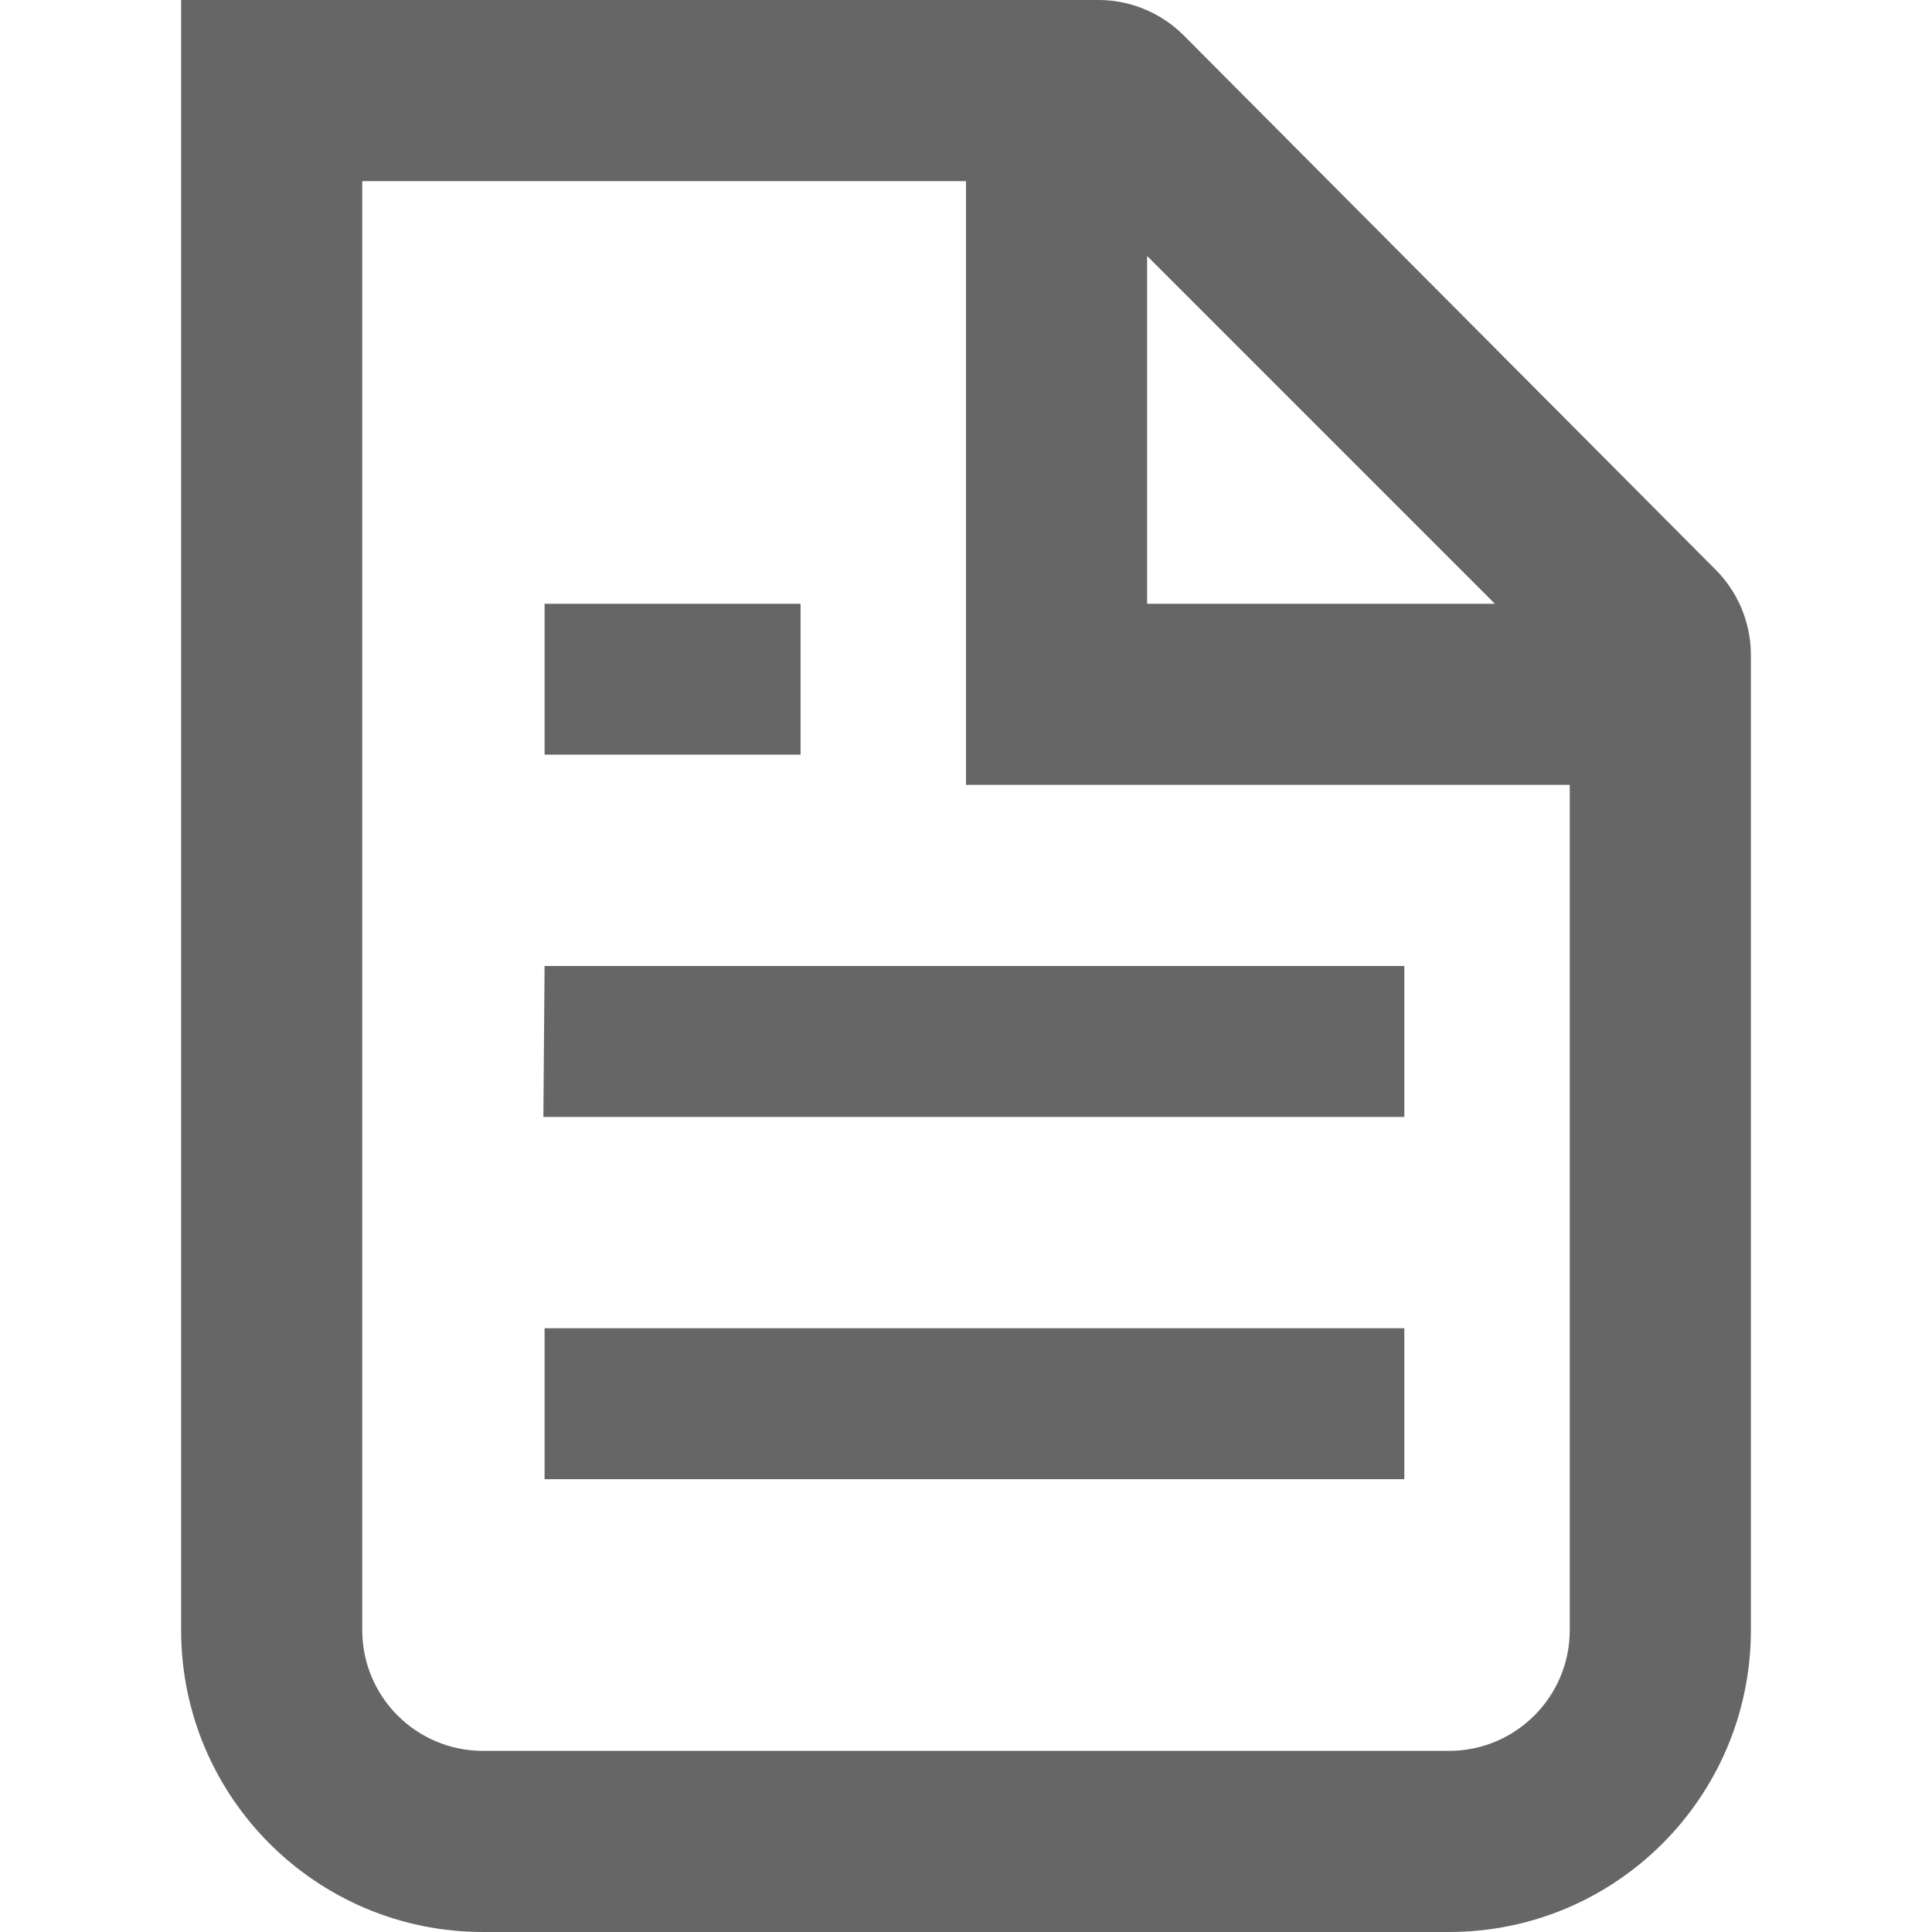
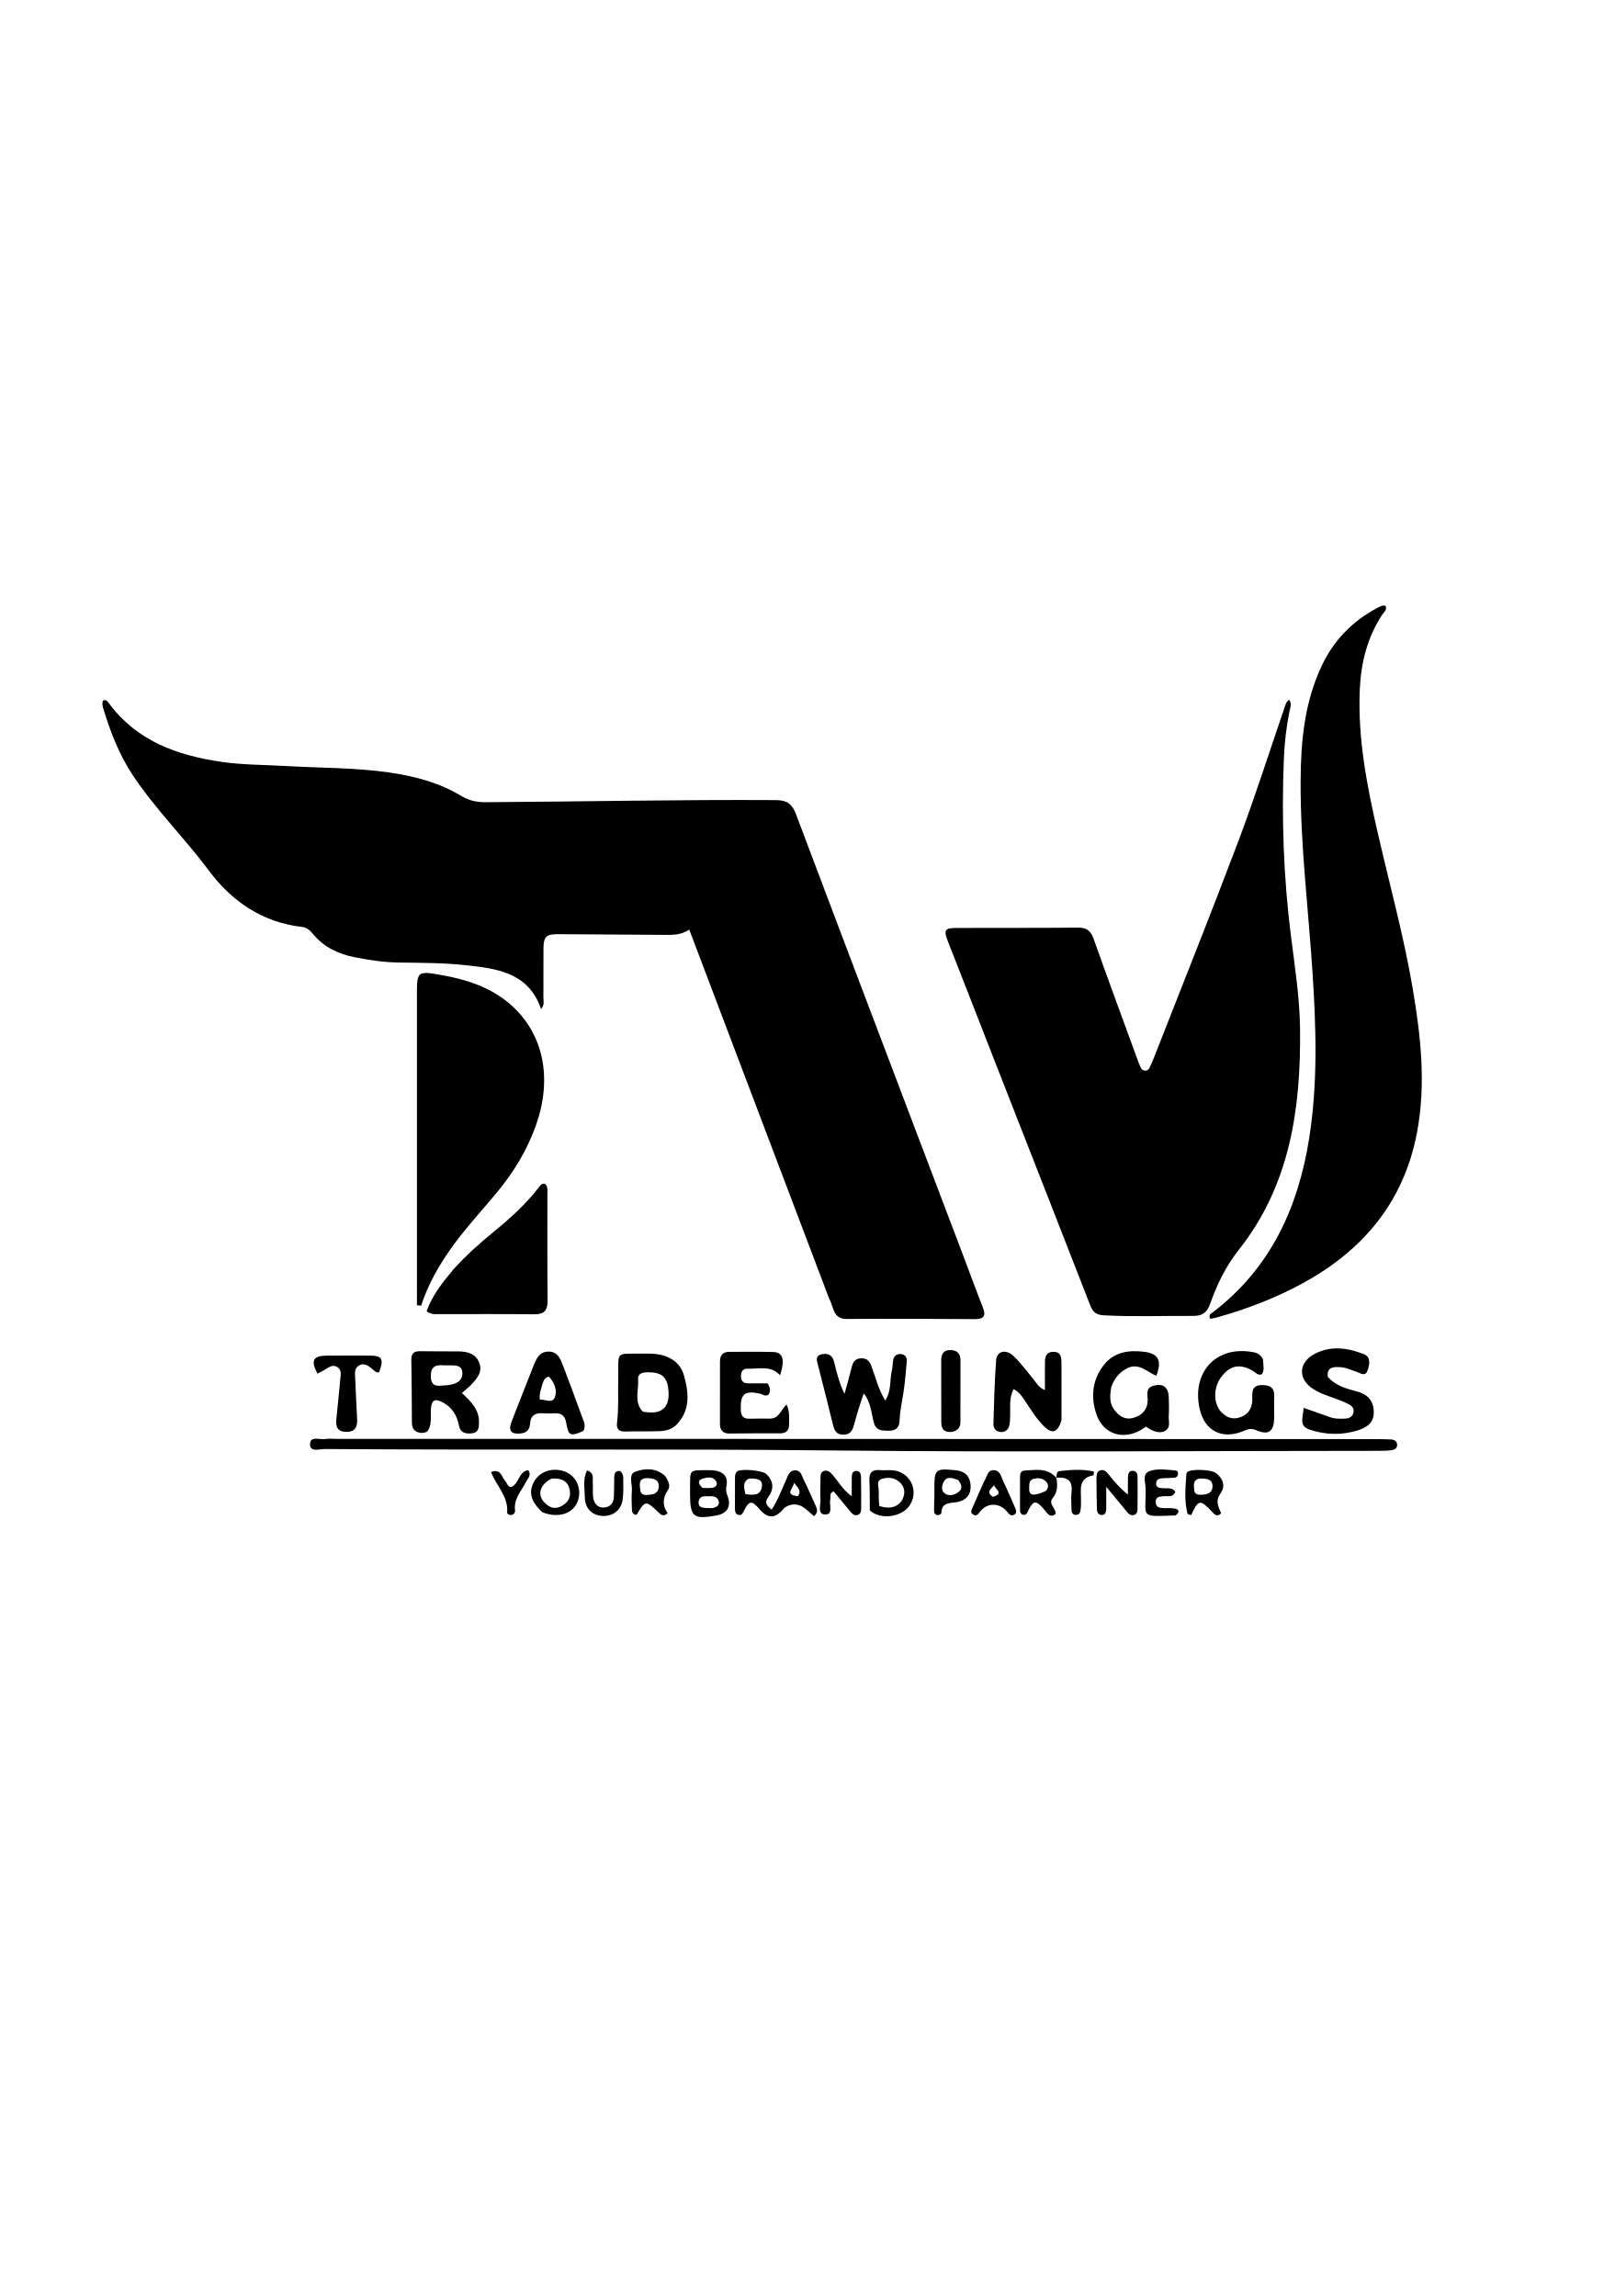
- <svg xmlns="http://www.w3.org/2000/svg" fill="none" viewBox="0 0 16 16">
-   <path d="M14.5 13.5V5.41a1 1 0 0 0-.3-.7L9.8.29A1 1 0 0 0 9.08 0H1.5v13.5A2.5 2.5 0 0 0 4 16h8a2.5 2.5 0 0 0 2.5-2.5m-1.5 0v-7H8v-5H3v12a1 1 0 0 0 1 1h8a1 1 0 0 0 1-1M9.5 5V2.12L12.38 5zM5.13 5h-.62v1.25h2.12V5zm-.62 3h7.12v1.25H4.5zm.62 3h-.62v1.25h7.12V11z" clip-rule="evenodd" fill="#666" fill-rule="evenodd" />
+ <svg xmlns="http://www.w3.org/2000/svg" version="1.1" id="Layer_1" x="0px" y="0px" width="100%" viewBox="0 0 720 1024" enable-background="new 0 0 720 1024" xml:space="preserve">
+   <path fill="#000000" opacity="1" stroke="none" d=" M369.693,579.174   C348.891,524.222 328.191,469.644 307.314,414.598   C303.507,417.145 299.731,416.976 295.943,416.943   C280.284,416.809 264.624,416.751 248.965,416.633   C243.656,416.592 242.359,417.7 242.316,422.893   C242.255,430.224 242.347,437.557 242.287,444.887   C242.274,446.448 242.891,448.165 241.255,450.042   C235.561,433.483 221.217,431.932 207.258,430.433   C197.513,429.387 187.637,429.44 177.815,429.281   C171.108,429.172 164.559,428.228 158.013,426.901   C150.764,425.432 144.451,422.437 139.639,416.642   C138.358,415.099 136.921,413.662 134.758,413.419   C117.034,411.428 103.339,401.999 93.141,388.293   C82.307,373.733 69.313,360.947 59.26,345.827   C53.125,336.601 49.175,326.335 45.991,315.77   C45.657,314.663 45.432,313.505 45.987,312.432   C47.335,311.866 47.934,312.801 48.501,313.57   C61.009,330.53 78.965,336.888 98.844,339.794   C108.283,341.174 117.78,341.071 127.243,341.63   C142.682,342.54 158.185,342.299 173.55,344.527   C184.859,346.166 195.784,349.019 205.623,354.958   C209.088,357.05 212.501,357.804 216.443,357.78   C259.585,357.516 302.721,356.576 345.868,356.84   C350.854,356.871 353.154,358.456 354.915,363.131   C379.621,428.727 404.532,494.246 429.389,559.785   C432.34,567.568 435.176,575.397 438.236,583.136   C439.746,586.954 438.575,588.339 434.633,588.319   C415.638,588.224 396.641,588.068 377.649,588.258   C371.228,588.322 371.854,582.933 369.693,579.174  z" />
+   <path fill="#000000" opacity="1" stroke="none" d=" M532.462,586.884   C518.697,586.799 505.371,587.352 492.05,586.613   C489,586.444 487.302,585.268 486.166,582.347   C472.167,546.359 458.051,510.417 443.98,474.457   C436.885,456.325 429.848,438.172 422.724,420.052   C420.647,414.77 421.102,413.87 426.692,413.853   C444.685,413.8 462.678,413.889 480.67,413.713   C484.467,413.675 486.308,415.054 487.568,418.603   C493.919,436.482 500.5,454.278 507.001,472.102   C507.286,472.884 507.528,473.688 507.889,474.435   C508.516,475.735 508.784,477.54 510.708,477.483   C512.326,477.435 512.659,475.877 513.223,474.697   C513.582,473.946 513.925,473.185 514.228,472.41   C526.906,440.008 539.864,407.711 552.143,375.159   C559.541,355.545 565.882,335.532 572.692,315.696   C573.117,314.458 573.33,313.118 574.779,312.058   C576.051,313.787 575.299,315.552 574.964,317.176   C573.517,324.2 572.715,331.328 572.43,338.452   C571.369,364.945 572.282,391.423 575.623,417.703   C577.365,431.407 579.487,445.043 579.65,458.866   C580.068,494.311 575.225,528.476 552.381,557.348   C546.533,564.739 542.679,572.769 539.605,581.37   C538.383,584.791 536.63,586.837 532.462,586.884  z" />
+   <path fill="#000000" opacity="1" stroke="none" d=" M614.564,372.615   C619.838,395.53 625.965,417.832 629.838,440.624   C633.471,462.003 635.892,483.465 631.796,505.097   C625.951,535.96 607.868,557.58 580.815,572.339   C568.633,578.986 555.732,583.905 542.371,587.625   C541.456,587.879 540.508,588.014 539.659,588.188   C538.599,586.355 539.992,585.866 540.82,585.232   C566.42,565.647 578.794,538.739 583.707,507.724   C587.642,482.891 586.811,457.965 585.161,433.009   C583.305,404.948 579.82,376.974 579.901,348.811   C579.952,330.934 581.56,313.208 589.433,296.69   C594.78,285.47 603.016,277.051 613.934,271.2   C614.666,270.808 615.416,270.426 616.2,270.165   C616.635,270.021 617.156,270.14 617.712,270.14   C618.639,271.915 617.097,272.91 616.358,274.03   C609.64,284.206 606.809,295.525 606.285,307.554   C605.327,329.573 609.544,350.936 614.564,372.615  z" />
+   <path fill="#000000" opacity="1" stroke="none" d=" M185.907,448.01   C185.904,446.514 185.9,445.515 185.896,444.516   C185.852,433.102 185.886,432.911 196.965,434.89   C208.21,436.899 218.968,440.363 227.755,448.125   C242.328,460.997 246.397,480.808 239.007,501.755   C235.081,512.884 229.052,522.789 221.566,531.815   C214.983,539.752 207.961,547.312 201.882,555.682   C195.911,563.903 190.943,572.621 187.742,582.342   C187.13,582.268 186.518,582.194 185.906,582.12   C185.906,537.582 185.906,493.045 185.907,448.01  z" />
+   <path fill="#000000" opacity="1" stroke="none" d=" M150.02,641.724   C173.671,641.725 196.826,641.733 219.981,641.736   C250.609,641.74 281.236,641.733 311.864,641.741   C412.331,641.767 512.799,641.797 613.266,641.834   C615.598,641.835 617.932,641.873 620.26,641.992   C621.729,642.067 622.914,642.776 622.937,644.388   C622.962,646.053 621.632,646.636 620.256,646.806   C618.609,647.01 616.935,647.063 615.273,647.064   C533.61,647.077 451.941,647.734 370.288,646.888   C295.135,646.109 219.989,646.807 144.843,646.254   C142.497,646.236 138.259,647.789 138.23,644.209   C138.197,640.169 142.568,642.237 145.033,641.789   C146.486,641.525 148.024,641.733 150.02,641.724  z" />
+   <path fill="#000000" opacity="1" stroke="none" d=" M202.142,566.167   C207.849,559.827 213.949,554.415 220.264,549.257   C227.499,543.347 234.375,537.102 240.139,529.706   C240.82,528.832 241.431,527.697 242.95,527.96   C244.426,529.191 244.058,530.963 244.062,532.558   C244.098,548.364 243.982,564.172 244.148,579.977   C244.195,584.433 242.709,586.231 238.1,586.17   C223.793,585.98 209.482,586.109 195.173,586.095   C193.699,586.094 192.165,586.267 190.208,584.807   C192.649,577.863 197.182,572.091 202.142,566.167  z" />
+   <path fill="#000000" opacity="1" stroke="none" d=" M385.105,621.45   C383.481,626.137 382.033,630.714 380.817,635.352   C380.112,638.04 379.069,639.932 375.865,639.857   C372.887,639.788 372.025,638.032 371.415,635.487   C369.282,626.594 366.945,617.749 364.727,608.876   C364.255,606.988 363.292,604.721 366.264,604.024   C369.075,603.365 371.169,604.305 371.904,607.386   C373.04,612.144 374.216,616.892 376.536,621.647   C377.612,617.707 378.767,613.787 379.732,609.821   C380.302,607.472 381.265,605.873 383.977,605.791   C386.622,605.711 387.721,607.109 388.588,609.418   C390.427,614.317 391.592,619.528 394.714,624.646   C397.592,620.029 396.621,615.347 397.681,611.128   C398.042,609.69 397.945,608.143 398.218,606.676   C398.566,604.805 399.687,603.706 401.712,603.914   C403.859,604.135 404.453,605.618 404.283,607.469   C403.87,611.939 403.531,616.424 402.853,620.857   C402.201,625.129 401.234,629.348 401.088,633.695   C400.985,636.757 399.288,638.161 396.243,638.091   C393.39,638.025 390.649,638.302 389.614,634.445   C388.43,630.03 388.265,625.24 385.105,621.45  z" />
+   <path fill="#000000" opacity="1" stroke="none" d=" M187.944,639.081   C184.602,638.794 183.662,636.999 183.651,634.291   C183.615,624.99 183.553,615.688 183.396,606.388   C183.348,603.529 184.693,602.591 187.341,602.631   C192.988,602.717 198.637,602.677 204.285,602.711   C208.329,602.735 212.09,603.65 213.699,607.816   C215.259,611.853 212.706,614.793 210.161,617.497   C208.938,618.795 207.488,619.88 205.94,621.237   C209.83,624.951 213.632,628.464 213.573,634.244   C213.548,636.781 213.437,638.988 210.231,639.282   C207.475,639.535 205.233,638.951 204.624,635.77   C203.766,631.292 201.603,627.708 197.491,625.506   C193.812,623.535 192.38,624.358 192.11,628.56   C191.91,631.675 192.618,634.91 190.941,637.828   C190.39,638.787 189.389,638.992 187.944,639.081  M197.567,608.911   C193.542,608.527 191.836,610.199 192.124,614.368   C192.439,618.935 195.633,618 198.282,617.874   C202.113,617.691 206.408,616.617 206.155,612.154   C205.917,607.941 201.43,609.179 197.567,608.911  z" />
+   <path fill="#000000" opacity="1" stroke="none" d=" M275.65,614.031   C275.784,602.593 274.398,603.805 285.546,603.705   C287.207,603.689 288.871,603.651 290.529,603.727   C297.868,604.059 303.178,607.292 304.889,613.222   C307.11,620.919 307.946,628.677 301.793,635.251   C299.775,637.407 296.951,638.194 294.098,638.292   C288.954,638.47 283.797,638.294 278.652,638.453   C275.644,638.546 274.799,637.004 275.119,634.436   C275.943,627.812 275.465,621.161 275.65,614.031  M297.706,617.78   C296.648,612.765 292.905,611.95 288.636,612.035   C286.523,612.077 284.283,612.528 284.499,615.179   C284.886,619.95 282.574,625.14 286.45,629.392   C286.809,629.786 287.697,629.73 288.349,629.818   C295.932,630.843 299.399,626.719 297.706,617.78  z" />
+   <path fill="#000000" opacity="1" stroke="none" d=" M473.277,633.471   C471.585,638.928 469.182,639.726 465.579,636.224   C462.1,632.844 459.648,628.638 456.94,624.651   C455.649,622.752 454.425,620.804 451.956,619.52   C450.058,623.014 450.466,626.487 450.406,629.894   C450.371,631.877 450.449,633.918 450.005,635.823   C449.551,637.771 447.974,638.918 445.874,638.629   C443.969,638.367 442.881,636.938 442.936,635.126   C443.224,625.661 443.413,616.182 444.126,606.745   C444.443,602.543 448.439,601.507 451.916,604.798   C455.153,607.863 457.789,611.561 460.692,614.977   C462.051,616.577 462.838,618.726 465.901,619.952   C465.901,615.993 465.914,612.428 465.897,608.863   C465.884,606.125 465.751,603.086 469.489,602.915   C473.419,602.735 473.259,605.9 473.274,608.581   C473.319,616.732 473.296,624.883 473.277,633.471  z" />
+   <path fill="#000000" opacity="1" stroke="none" d=" M592.036,614.105   C595.561,618.03 600.125,619.288 604.618,620.452   C609.395,621.691 612.271,624.254 612.513,629.356   C612.76,634.585 609.316,636.752 605.089,638.025   C598.03,640.151 590.917,639.917 583.951,637.609   C578.707,635.871 581.214,631.802 581.206,627.887   C585.331,629.335 589.035,630.571 592.688,631.941   C595.113,632.85 597.588,632.821 600.082,632.659   C601.704,632.555 602.997,631.769 603.435,630.135   C603.892,628.432 602.941,627.092 601.583,626.387   C599.381,625.245 597.047,624.322 594.702,623.496   C591.555,622.387 588.391,621.344 585.563,619.528   C578.6,615.057 578.839,607.653 586.244,603.786   C593.438,600.03 600.878,601.128 608.024,603.905   C611.477,605.248 610.598,608.825 609.694,611.34   C608.684,614.15 606.463,612.352 604.646,611.737   C602.287,610.94 599.888,609.837 597.472,609.743   C594.929,609.644 591.453,609.384 592.036,614.105  z" />
+   <path fill="#000000" opacity="1" stroke="none" d=" M343.301,632.689   C347.588,632.662 348.101,628.646 350.737,626.427   C352.153,629.598 351.843,632.545 351.821,635.427   C351.8,638.061 350.451,639.276 347.737,639.259   C340.254,639.213 332.769,639.264 325.286,639.342   C322.34,639.372 321.003,637.911 321.001,635.094   C320.994,625.781 321.024,616.468 321.021,607.155   C321.02,604.268 322.427,602.891 325.308,602.904   C331.794,602.932 338.285,602.78 344.764,602.983   C349.125,603.12 350.076,606.337 347.815,613.377   C343.681,608.772 338.354,610.615 333.397,610.424   C331.37,610.347 330.435,611.509 330.368,613.541   C330.292,615.847 331.346,616.952 333.607,616.96   C336.574,616.971 339.542,616.963 342.266,616.963   C343.504,618.963 343.592,620.483 342.707,621.924   C341.186,623.07 340.088,621.82 338.863,621.557   C331.937,620.068 330.119,621.683 330.276,628.607   C330.345,631.61 331.426,632.855 334.401,632.733   C337.224,632.618 340.055,632.708 343.301,632.689  z" />
+   <path fill="#000000" opacity="1" stroke="none" d=" M495.419,618.829   C494.851,622.411 494.654,625.638 496.579,628.407   C498.699,631.457 501.584,633.514 505.514,632.301   C509.319,631.127 511.71,628.677 511.735,624.292   C511.747,622.014 510.655,619.062 514.196,618.052   C518.457,616.836 520.943,618.583 521.109,623.073   C521.213,625.902 521.297,628.748 521.098,631.566   C520.935,633.887 522.235,636.732 519.257,638.283   C517.211,639.349 514.011,638.562 510.969,636.278   C510.043,636.865 509.105,637.548 508.091,638.086   C500.27,642.236 491.934,639.395 488.981,631.071   C486.216,623.276 486.906,615.544 492.137,608.818   C496.746,602.891 503.339,602.044 510.24,602.9   C516.518,603.678 518.16,606.856 515.575,613.587   C511.396,611.903 507.723,607.539 502.453,610.299   C498.99,612.113 496.778,614.832 495.419,618.829  z" />
+   <path fill="#000000" opacity="1" stroke="none" d=" M563.136,606.346   C563.19,608.855 563.956,611.044 562.586,612.949   C560.702,613.575 559.77,612.056 558.542,611.352   C552.837,608.084 548.503,608.897 544.577,614.042   C540.805,618.984 540.916,626.318 544.86,630.098   C547.197,632.336 549.839,633.227 553.068,632.049   C557.196,630.543 558.541,627.266 558.357,623.375   C558.188,619.785 558.777,617.618 563.067,617.738   C566.643,617.839 568.276,619.18 568.129,622.814   C568.001,625.968 568.163,629.131 568.121,632.29   C568.038,638.354 565.718,640.277 560.168,637.881   C557.665,636.801 556.178,637.494 554.234,638.297   C544.884,642.158 537.148,638.189 534.909,628.412   C531.28,612.565 541.582,600.706 557.195,602.807   C559.485,603.115 561.886,603.414 563.136,606.346  z" />
+   <path fill="#000000" opacity="1" stroke="none" d=" M260.135,638.181   C254.285,640.784 253.438,640.394 252.463,634.617   C251.966,631.675 250.553,630.149 247.455,630.319   C245.628,630.419 243.784,630.432 241.96,630.303   C238.533,630.062 236.546,631.354 236.337,634.981   C236.195,637.437 234.979,638.956 232.365,639.288   C227.93,639.85 226.497,638.113 228.117,633.979   C231.396,625.612 234.64,617.231 237.981,608.888   C239.17,605.918 240.523,602.883 244.424,602.802   C248.684,602.713 249.899,606.079 251.09,609.188   C254.067,616.957 256.92,624.773 259.783,632.585   C260.405,634.281 261.248,635.996 260.135,638.181  M241.77,617.489   C241.396,619.549 240.196,621.474 240.759,624.239   C243.033,624.017 246.182,626.091 247.324,623.27   C248.618,620.073 247.207,616.581 244.756,613.983   C242.875,614.292 242.467,615.576 241.77,617.489  z" />
+   <path fill="#000000" opacity="1" stroke="none" d=" M159.256,633.59   C159.245,637.893 156.853,638.847 153.604,638.552   C149.854,638.211 149.745,635.447 149.999,632.655   C150.524,626.869 151.219,621.098 151.699,615.309   C151.858,613.398 152.515,611.104 150.501,609.768   C148.268,608.288 146.428,609.944 144.578,611.023   C143.59,611.6 142.563,612.11 141.553,612.65   C138.422,606.77 139.557,604.652 145.758,604.602   C152.077,604.55 158.396,604.58 164.716,604.585   C170.402,604.589 171.271,606.089 169.019,612.006   C167.635,612.374 166.914,611.286 166.037,610.596   C164.315,609.239 162.575,607.682 160.228,608.907   C157.838,610.154 158.287,612.585 158.369,614.699   C158.608,620.848 158.957,626.992 159.256,633.59  z" />
+   <path fill="#000000" opacity="1" stroke="none" d=" M351.692,671.405   C350.641,671.934 349.847,672.298 349.348,672.904   C345.655,677.389 342.326,677.425 338.526,672.952   C335.258,669.104 333.91,669.235 331.739,673.748   C331.192,674.885 330.675,675.953 329.263,675.641   C327.864,675.331 327.699,674.033 327.692,672.851   C327.666,668.195 327.677,663.54 327.709,658.885   C327.716,657.886 327.854,656.878 328.748,656.203   C330.434,654.931 339.902,655.712 341.72,657.453   C344.996,660.589 345.148,664.206 342.508,667.742   C340.623,670.267 341.976,671.571 344.025,673.262   C346.932,668.978 348.529,664.286 350.588,659.824   C351.395,658.075 351.904,655.848 354.449,655.779   C357.111,655.706 357.453,658.111 358.279,659.788   C360.186,663.66 361.909,667.625 363.673,671.567   C364.282,672.929 364.933,674.341 363.009,676.195   C359.847,673.874 357.103,669.591 351.692,671.405  M333.917,659.423   C330.792,661.189 331.885,663.767 332.326,666.349   C335.698,666.861 339.032,667.152 339.689,663.152   C340.263,659.657 337.331,659.338 333.917,659.423  M355.717,667.31   C357.544,664.966 355.832,663.62 354.049,661.329   C353.591,664.141 349.646,666.561 355.717,667.31  z" />
+   <path fill="#000000" opacity="1" stroke="none" d=" M424.597,638.594   C420.902,639.042 419.686,637.325 419.689,634.269   C419.699,625.11 419.683,615.951 419.648,606.791   C419.638,604.104 420.5,602.165 423.539,602.12   C426.53,602.075 428.244,603.482 428.241,606.63   C428.232,615.789 428.226,624.947 428.224,634.106   C428.223,636.366 427.33,637.958 424.597,638.594  z" />
+   <path fill="#000000" opacity="1" stroke="none" d=" M488.904,662.243   C488.894,660.955 488.845,660.124 488.893,659.297   C488.97,657.98 488.896,656.478 490.355,655.852   C492.041,655.128 493.185,656.229 494.159,657.427   C496.653,660.496 499.12,663.586 502.904,666.531   C502.904,663.87 502.846,661.207 502.927,658.548   C502.97,657.124 503.493,655.828 505.256,655.986   C507.018,656.144 507.183,657.614 507.195,658.953   C507.236,663.597 507.218,668.242 507.184,672.887   C507.175,674.076 506.964,675.292 505.601,675.681   C504.314,676.049 503.342,675.295 502.578,674.388   C499.811,671.101 497.09,667.775 493.243,663.124   C493.243,667.347 493.265,670.176 493.233,673.004   C493.219,674.221 492.922,675.5 491.525,675.662   C489.846,675.856 489.145,674.56 489.086,673.144   C488.94,669.666 488.958,666.182 488.904,662.243  z" />
+   <path fill="#000000" opacity="1" stroke="none" d=" M370.199,668.649   C369.614,671.344 371.661,675.586 367.837,675.45   C364.3,675.324 365.979,671.198 365.826,668.787   C365.627,665.635 365.78,662.459 365.842,659.294   C365.867,657.978 365.811,656.495 367.467,656.013   C368.955,655.58 370.003,656.441 370.939,657.465   C373.675,660.457 375.541,664.24 379.771,667.334   C379.771,663.863 379.734,661.258 379.787,658.656   C379.812,657.457 380.072,656.188 381.539,656.028   C383.329,655.833 383.858,657.219 383.888,658.593   C383.994,663.42 383.998,668.249 383.959,673.077   C383.95,674.275 383.51,675.423 382.128,675.729   C380.773,676.029 379.952,675.094 379.204,674.204   C376.654,671.171 374.142,668.107 371.697,665.153   C369.746,665.873 370.416,667.232 370.199,668.649  z" />
+   <path fill="#000000" opacity="1" stroke="none" d=" M317.634,655.705   C322.541,656.158 324.846,658.419 323.862,663.033   C323.519,664.643 323.911,665.881 324.441,667.316   C326.079,671.753 324.333,674.83 319.794,675.835   C319.632,675.871 319.466,675.891 319.302,675.92   C309.167,677.726 307.674,676.504 307.674,666.4   C307.674,665.901 307.669,665.401 307.676,664.902   C307.82,654.801 306.443,655.724 317.634,655.705  M317.843,672.588   C319.617,672.13 321.121,671.235 320.341,669.177   C319.554,667.101 317.445,667.308 315.648,667.317   C314.035,667.324 312.188,667.075 311.604,669.23   C311.213,670.675 311.597,671.971 313.164,672.349   C314.422,672.653 315.774,672.567 317.843,672.588  M313.266,663.597   C314.728,663.595 316.219,663.771 317.645,663.542   C319.13,663.303 320.134,662.121 319.315,660.701   C318.001,658.425 315.575,658.857 313.58,659.358   C311.28,659.935 310.848,661.485 313.266,663.597  z" />
+   <path fill="#000000" opacity="1" stroke="none" d=" M387.831,673.644   C387.735,668.856 387.863,664.521 387.637,660.204   C387.452,656.662 388.949,655.37 392.334,655.654   C394.153,655.806 396,655.607 397.824,655.727   C405.591,656.239 409.846,664.496 405.784,671.113   C402.472,676.509 392.787,678.13 387.831,673.644  M392.062,671.661   C397.256,673.431 401.529,671.766 402.874,667.47   C403.717,664.779 402.892,662.549 400.852,660.814   C398.648,658.94 395.866,658.778 393.326,659.539   C390.368,660.424 391.882,663.095 391.823,665.076   C391.763,667.05 391.771,669.026 392.062,671.661  z" />
+   <path fill="#000000" opacity="1" stroke="none" d=" M241.83,674.459   C236.589,669.671 235.529,665.264 238.229,660.619   C240.746,656.291 246.122,654.448 251.345,656.123   C255.791,657.549 258.546,661.711 258.233,666.531   C257.744,674.06 250.343,677.81 241.83,674.459  M245.976,659.429   C240.876,661.963 239.366,666.521 242.639,669.983   C244.666,672.127 247.087,673.4 250.184,671.802   C253.208,670.242 254.663,667.823 254.026,664.521   C253.275,660.626 250.525,659.153 245.976,659.429  z" />
+   <path fill="#000000" opacity="1" stroke="none" d=" M470.975,658.973   C471.568,662.164 471.666,665.348 469.463,667.987   C467.007,670.929 471.177,672.677 470.582,675.308   C468.156,677.034 467.07,675.069 465.843,673.576   C461.979,668.876 460.739,668.944 458.265,674.101   C457.884,674.896 457.552,675.637 456.58,675.622   C455.345,675.603 454.803,674.698 454.794,673.655   C454.75,668.515 454.774,663.374 454.819,658.234   C454.831,656.93 455.516,655.889 456.864,655.845   C461.589,655.689 466.571,654.423 470.719,658.788   C470.999,658.999 470.975,658.973 470.975,658.973  M466.204,665.025   C467.582,663.576 467.697,662.07 466.236,660.648   C464.625,659.081 462.604,659.027 460.627,659.627   C458.799,660.181 458.952,661.965 458.872,663.406   C458.671,667.037 460.403,667.551 466.204,665.025  z" />
+   <path fill="#000000" opacity="1" stroke="none" d=" M544.483,674.924   C542.485,676.856 541.388,675.279 540.277,674.105   C535.111,668.644 534.254,668.766 531.104,675.736   C530.541,675.517 529.545,675.402 529.455,675.053   C527.941,669.182 528.594,663.23 528.977,657.294   C528.995,657.008 529.252,656.694 529.475,656.47   C530.824,655.112 539.878,655.321 542.021,656.886   C545.303,659.282 546.554,662.796 544.214,666.024   C541.78,669.382 543.143,671.804 544.483,674.924  M534.841,659.433   C531.716,660.064 532.323,662.513 532.467,664.581   C532.609,666.624 534.292,666.68 535.823,666.637   C538.136,666.572 540.388,665.925 540.604,663.284   C540.886,659.835 538.342,659.314 534.841,659.433  z" />
+   <path fill="#000000" opacity="1" stroke="none" d=" M296.678,658.417   C298.018,660.502 299.02,662.725 297.901,664.37   C295.425,668.012 295.242,671.458 297.668,674.869   C295.994,676.457 294.927,675.771 293.888,674.786   C287.807,669.015 287.806,669.015 283.846,675.597   C282.004,675.597 281.77,674.253 281.733,672.894   C281.662,670.242 281.489,667.568 281.739,664.939   C282.022,661.962 279.997,657.518 283.29,656.341   C287.439,654.858 292.467,654.449 296.678,658.417  M288.541,659.221   C284.595,659.263 285.196,662.149 285.483,664.49   C285.837,667.393 288.306,666.738 290.132,666.575   C292.316,666.38 293.797,665.094 293.74,662.716   C293.67,659.875 291.6,659.377 288.541,659.221  z" />
+   <path fill="#000000" opacity="1" stroke="none" d=" M438.72,660.839   C440.168,658.736 440.098,655.522 443.194,655.678   C446.101,655.825 446.366,658.76 447.338,660.736   C449.169,664.461 450.8,668.286 452.446,672.099   C452.958,673.285 453.707,674.768 452.086,675.603   C450.565,676.387 449.766,675.06 448.879,674.024   C445.581,670.174 440.366,670.125 437.203,673.902   C436.346,674.926 435.62,676.419 434.072,675.58   C432.133,674.529 433.421,672.946 433.951,671.673   C435.422,668.146 437.008,664.668 438.72,660.839  M442.736,667.581   C447.868,666.004 443.594,664.096 443.206,662.307   C442.215,663.981 439.209,665.303 442.736,667.581  z" />
+   <path fill="#000000" opacity="1" stroke="none" d=" M524.181,675.865   C507.612,676.449 511.064,676.977 510.795,663.848   C510.741,661.234 509.21,657.439 512.406,656.18   C516.054,654.742 520.272,655.508 524.242,655.844   C524.927,655.902 525.307,656.568 525.269,657.329   C525.22,658.297 524.64,658.943 523.766,659.035   C522.118,659.208 520.45,659.175 518.791,659.257   C517.234,659.334 515.584,659.549 515.484,661.507   C515.375,663.658 517.136,663.584 518.646,663.728   C520.509,663.905 522.674,663.24 524.041,665.365   C522.938,668.091 520.641,667.069 518.859,667.298   C517.18,667.513 515.321,667.397 515.299,669.785   C515.276,672.353 517.143,672.58 519.097,672.614   C520.592,672.639 522.117,672.522 523.576,672.775   C525.442,673.099 526.392,674.018 524.181,675.865  z" />
+   <path fill="#000000" opacity="1" stroke="none" d=" M416.621,666.74   C416.617,665.615 416.612,664.953 416.611,664.292   C416.587,655.17 416.986,654.837 426.099,655.715   C430.19,656.109 432.462,658.301 432.755,662.347   C433.051,666.434 430.947,669.035 427.047,669.844   C423.8,670.517 419.796,669.711 419.719,674.921   C419.714,675.21 418.665,675.724 418.108,675.716   C416.872,675.7 416.479,674.67 416.469,673.645   C416.449,671.499 416.563,669.351 416.621,666.74  M427.228,660.099   C424.746,659.214 422.048,657.978 420.551,661.339   C419.932,662.729 419.646,664.828 421.089,665.936   C422.953,667.368 425.177,666.896 427.053,665.662   C429.089,664.322 429.161,662.519 427.228,660.099  z" />
+   <path fill="#000000" opacity="1" stroke="none" d=" M277.875,658.514   C277.86,662.271 278.101,665.643 277.608,668.905   C276.88,673.728 273.08,676.429 268.323,676.075   C263.89,675.745 260.798,672.636 260.75,667.769   C260.712,663.851 259.763,659.699 261.765,655.801   C265.132,656.948 264.155,659.27 264.288,661.071   C264.448,663.226 264.204,665.416 264.433,667.559   C264.729,670.331 266.293,672.477 269.202,672.359   C271.994,672.246 273.671,670.338 273.729,667.362   C273.788,664.365 273.797,661.367 273.888,658.372   C273.919,657.329 274.31,656.317 275.45,656.09   C276.946,655.792 277.455,656.897 277.875,658.514  z" />
+   <path fill="#000000" opacity="1" stroke="none" d=" M229.882,661.684   C231.712,659.358 232.154,656.064 235.584,655.698   C237.091,658.031 235.284,659.339 234.556,660.845   C232.575,664.942 228.968,668.375 229.631,673.539   C229.756,674.506 229.178,675.53 227.974,675.679   C227.053,675.793 226.054,675.218 226.118,674.424   C226.686,667.397 221.286,662.693 218.945,656.528   C223.295,654.795 223.605,658.621 225.19,660.419   C226.417,661.811 226.906,665.18 229.882,661.684  z" />
+   <path fill="#000000" opacity="1" stroke="none" d=" M471.011,659.012   C471.117,657.866 471.074,656.233 472.365,656.092   C477.492,655.532 482.661,655.121 487.766,656.304   C487.621,657.357 487.625,657.938 487.526,657.956   C480.36,659.266 482.133,664.851 481.98,669.506   C481.953,670.335 482.036,671.176 481.931,671.994   C481.728,673.585 481.911,675.75 479.56,675.628   C477.557,675.524 477.761,673.567 477.721,672.111   C477.663,669.954 477.502,667.769 477.756,665.64   C478.306,661.041 476.668,658.666 471.39,659.044   C470.975,658.973 470.999,658.999 471.011,659.012  z" />
</svg>
